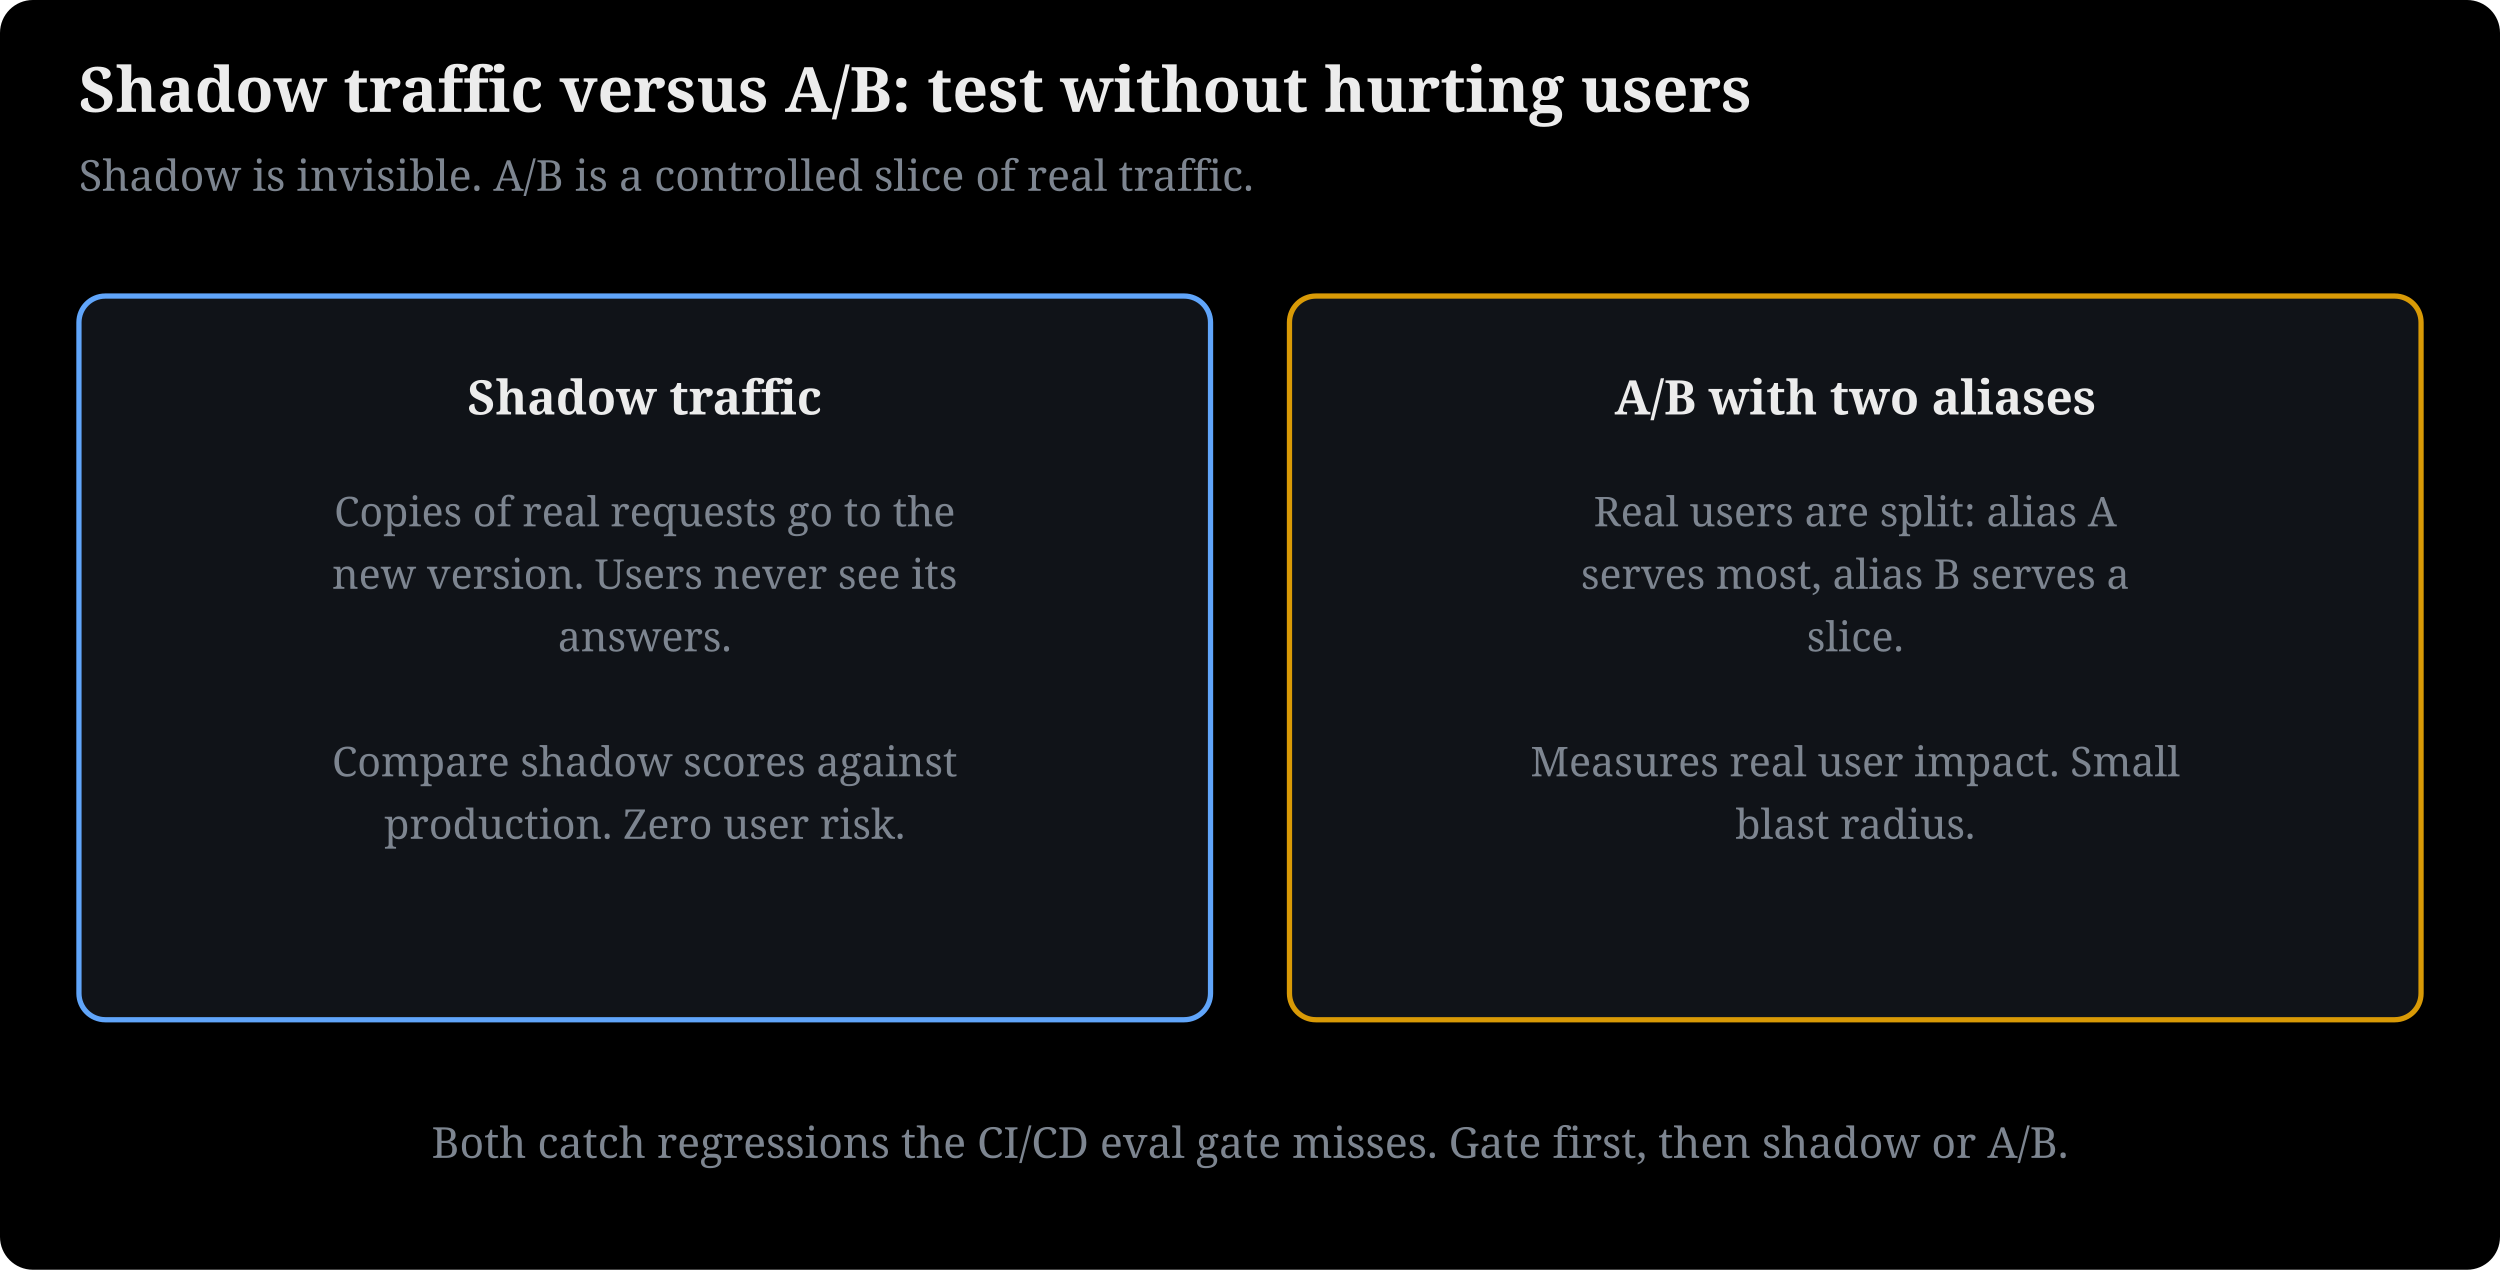
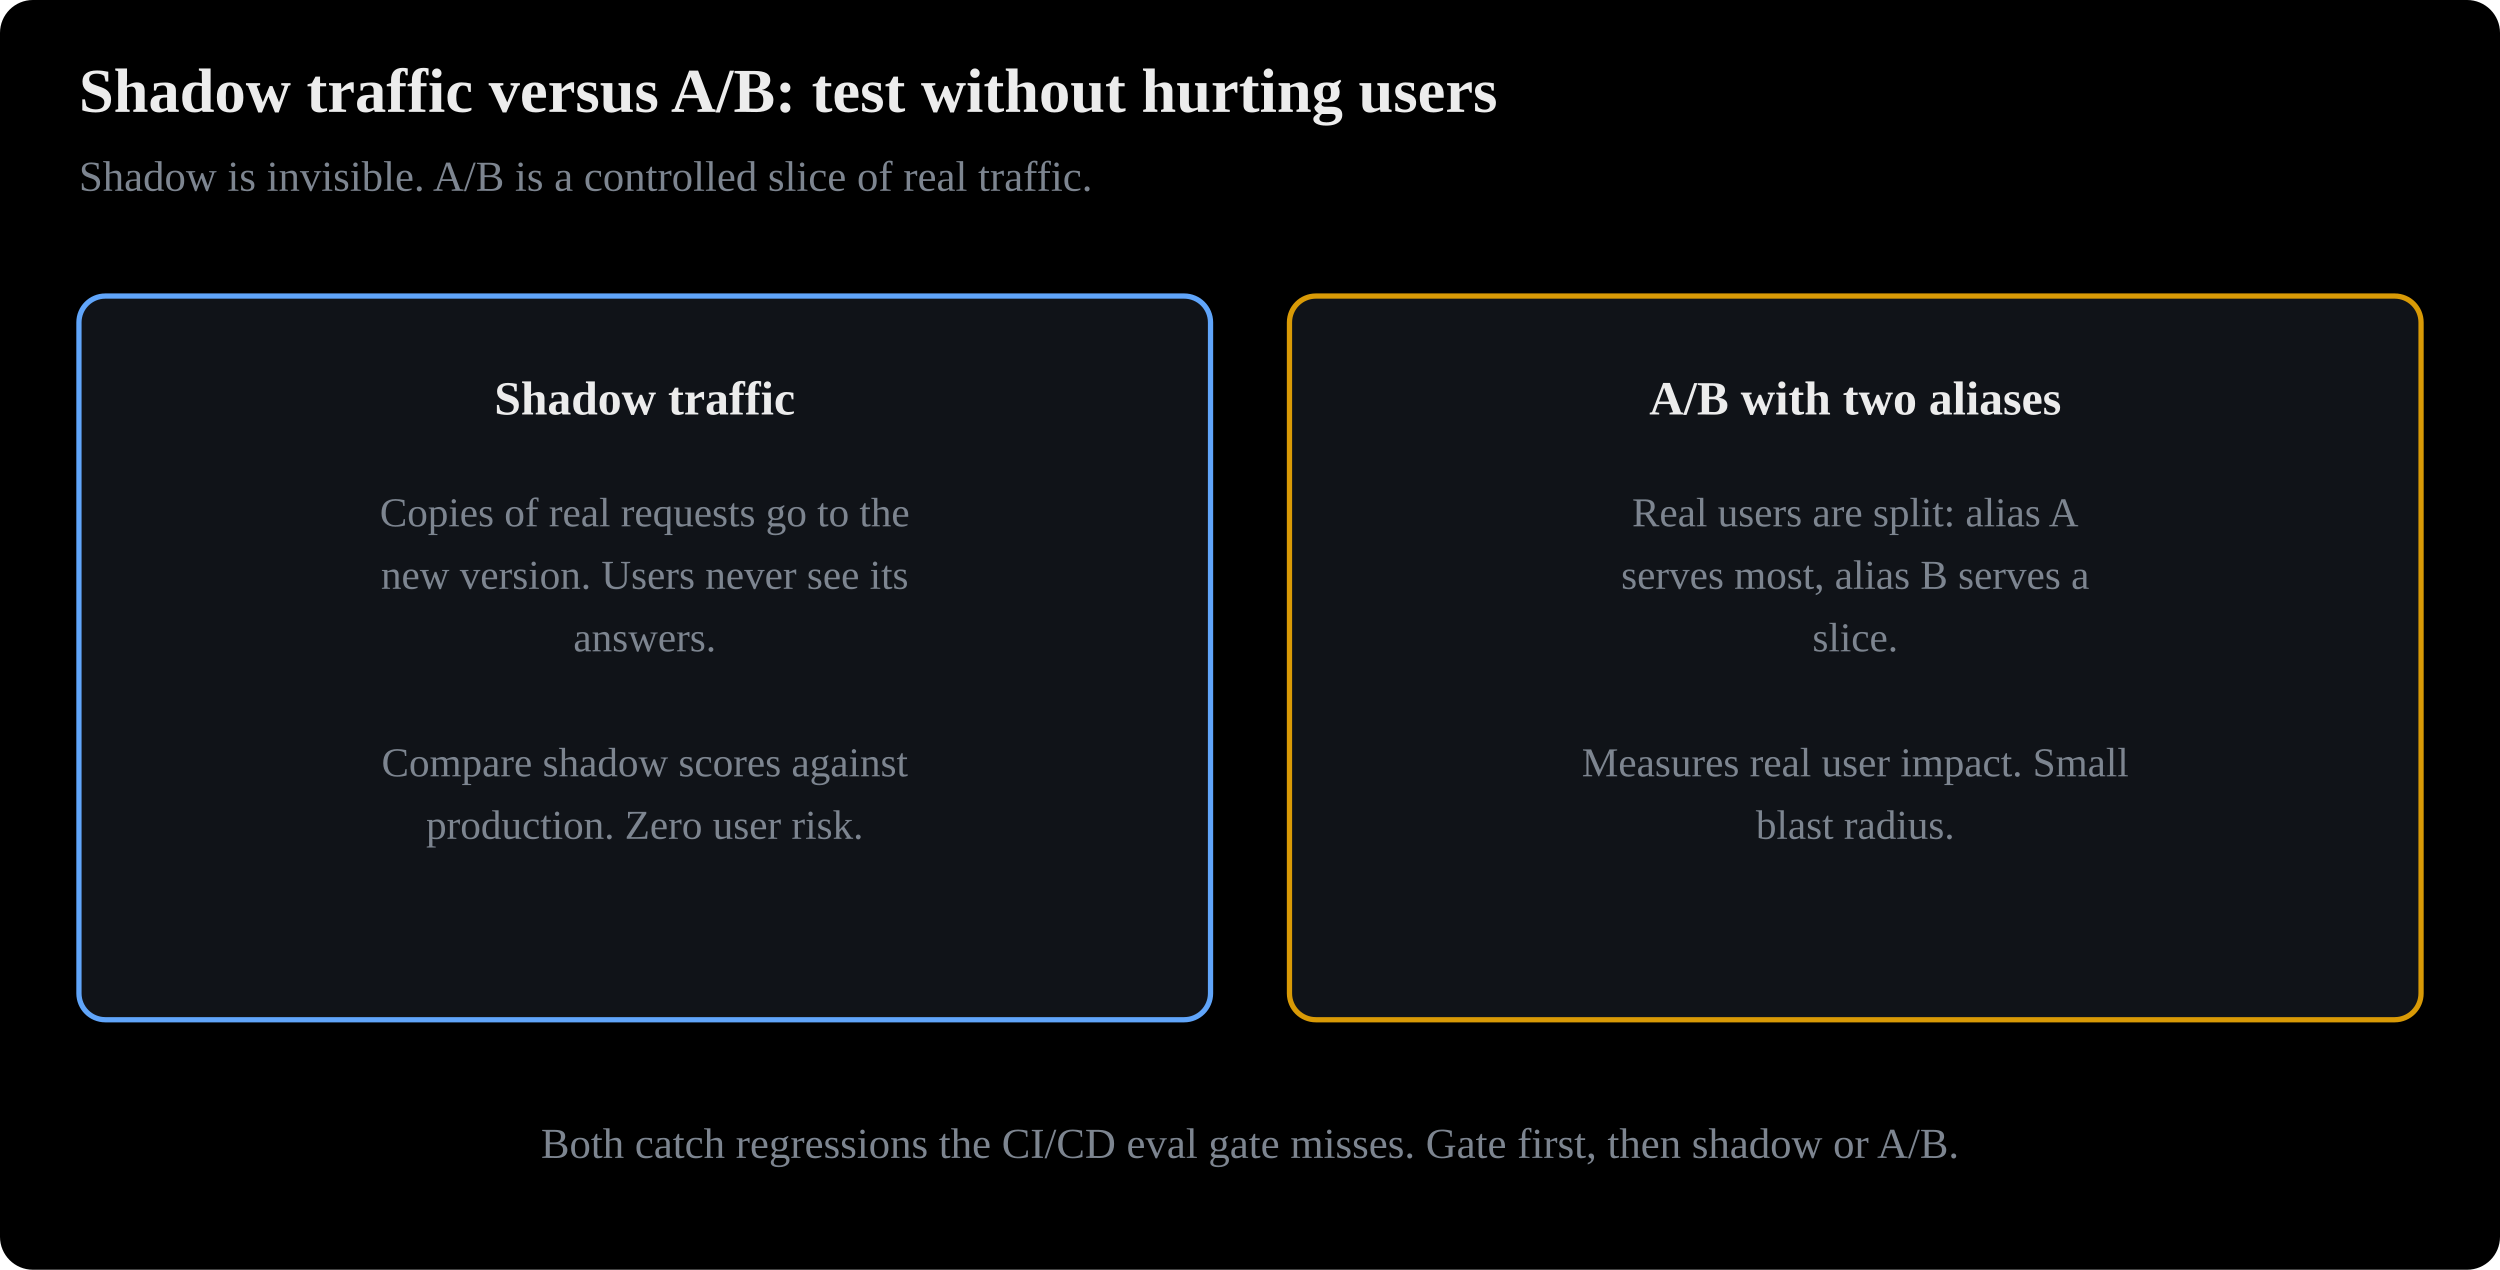
- <svg xmlns="http://www.w3.org/2000/svg" viewBox="0 0 760 386" width="100%" style="max-width:780px" font-family="Charis SIL, Georgia, serif" role="img" aria-label="Safe rollout: shadow traffic sends copies of real requests invisibly to the new version, A and B testing splits real users across two aliases">
+ <svg xmlns="http://www.w3.org/2000/svg" viewBox="0 0 760 386" width="100%" style="max-width:780px" font-family="Anthropic Sans, Inter, Source Sans 3, IBM Plex Sans, sans-serif" role="img" aria-label="Safe rollout: shadow traffic sends copies of real requests invisibly to the new version, A and B testing splits real users across two aliases">
  <rect x="0" y="0" width="760" height="386" fill="#000000" rx="10" />
  <defs>
    <marker id="ah" viewBox="0 0 10 10" refX="8" refY="5" markerWidth="7" markerHeight="7" orient="auto-start-reverse">
      <path d="M0,0 L10,5 L0,10 z" fill="#7d8590" />
    </marker>
  </defs>
  <text x="24" y="34" font-size="19" font-weight="bold" fill="#ececec">Shadow traffic versus A/B: test without hurting users</text>
  <text x="24" y="58" font-size="13" fill="#7d8590">Shadow is invisible. A/B is a controlled slice of real traffic.</text>
  <rect x="24" y="90" width="344" height="220" rx="8" fill="#101318" stroke="#60a5fa" stroke-width="1.6" />
  <text x="196" y="126" text-anchor="middle" font-size="14.5" fill="#ececec" font-weight="bold">Shadow traffic</text>
  <text x="196" y="160" text-anchor="middle" font-size="12.5" fill="#7d8590">Copies of real requests go to the</text>
  <text x="196" y="179" text-anchor="middle" font-size="12.5" fill="#7d8590">new version. Users never see its</text>
  <text x="196" y="198" text-anchor="middle" font-size="12.5" fill="#7d8590">answers.</text>
  <text x="196" y="236" text-anchor="middle" font-size="12.5" fill="#7d8590">Compare shadow scores against</text>
  <text x="196" y="255" text-anchor="middle" font-size="12.5" fill="#7d8590">production. Zero user risk.</text>
  <rect x="392" y="90" width="344" height="220" rx="8" fill="#101318" stroke="#d99a06" stroke-width="1.6" />
  <text x="564" y="126" text-anchor="middle" font-size="14.5" fill="#ececec" font-weight="bold">A/B with two aliases</text>
  <text x="564" y="160" text-anchor="middle" font-size="12.5" fill="#7d8590">Real users are split: alias A</text>
  <text x="564" y="179" text-anchor="middle" font-size="12.5" fill="#7d8590">serves most, alias B serves a</text>
  <text x="564" y="198" text-anchor="middle" font-size="12.5" fill="#7d8590">slice.</text>
  <text x="564" y="236" text-anchor="middle" font-size="12.5" fill="#7d8590">Measures real user impact. Small</text>
  <text x="564" y="255" text-anchor="middle" font-size="12.5" fill="#7d8590">blast radius.</text>
  <text x="380" y="352" text-anchor="middle" font-size="13" fill="#7d8590">Both catch regressions the CI/CD eval gate misses. Gate first, then shadow or A/B.</text>
</svg>
